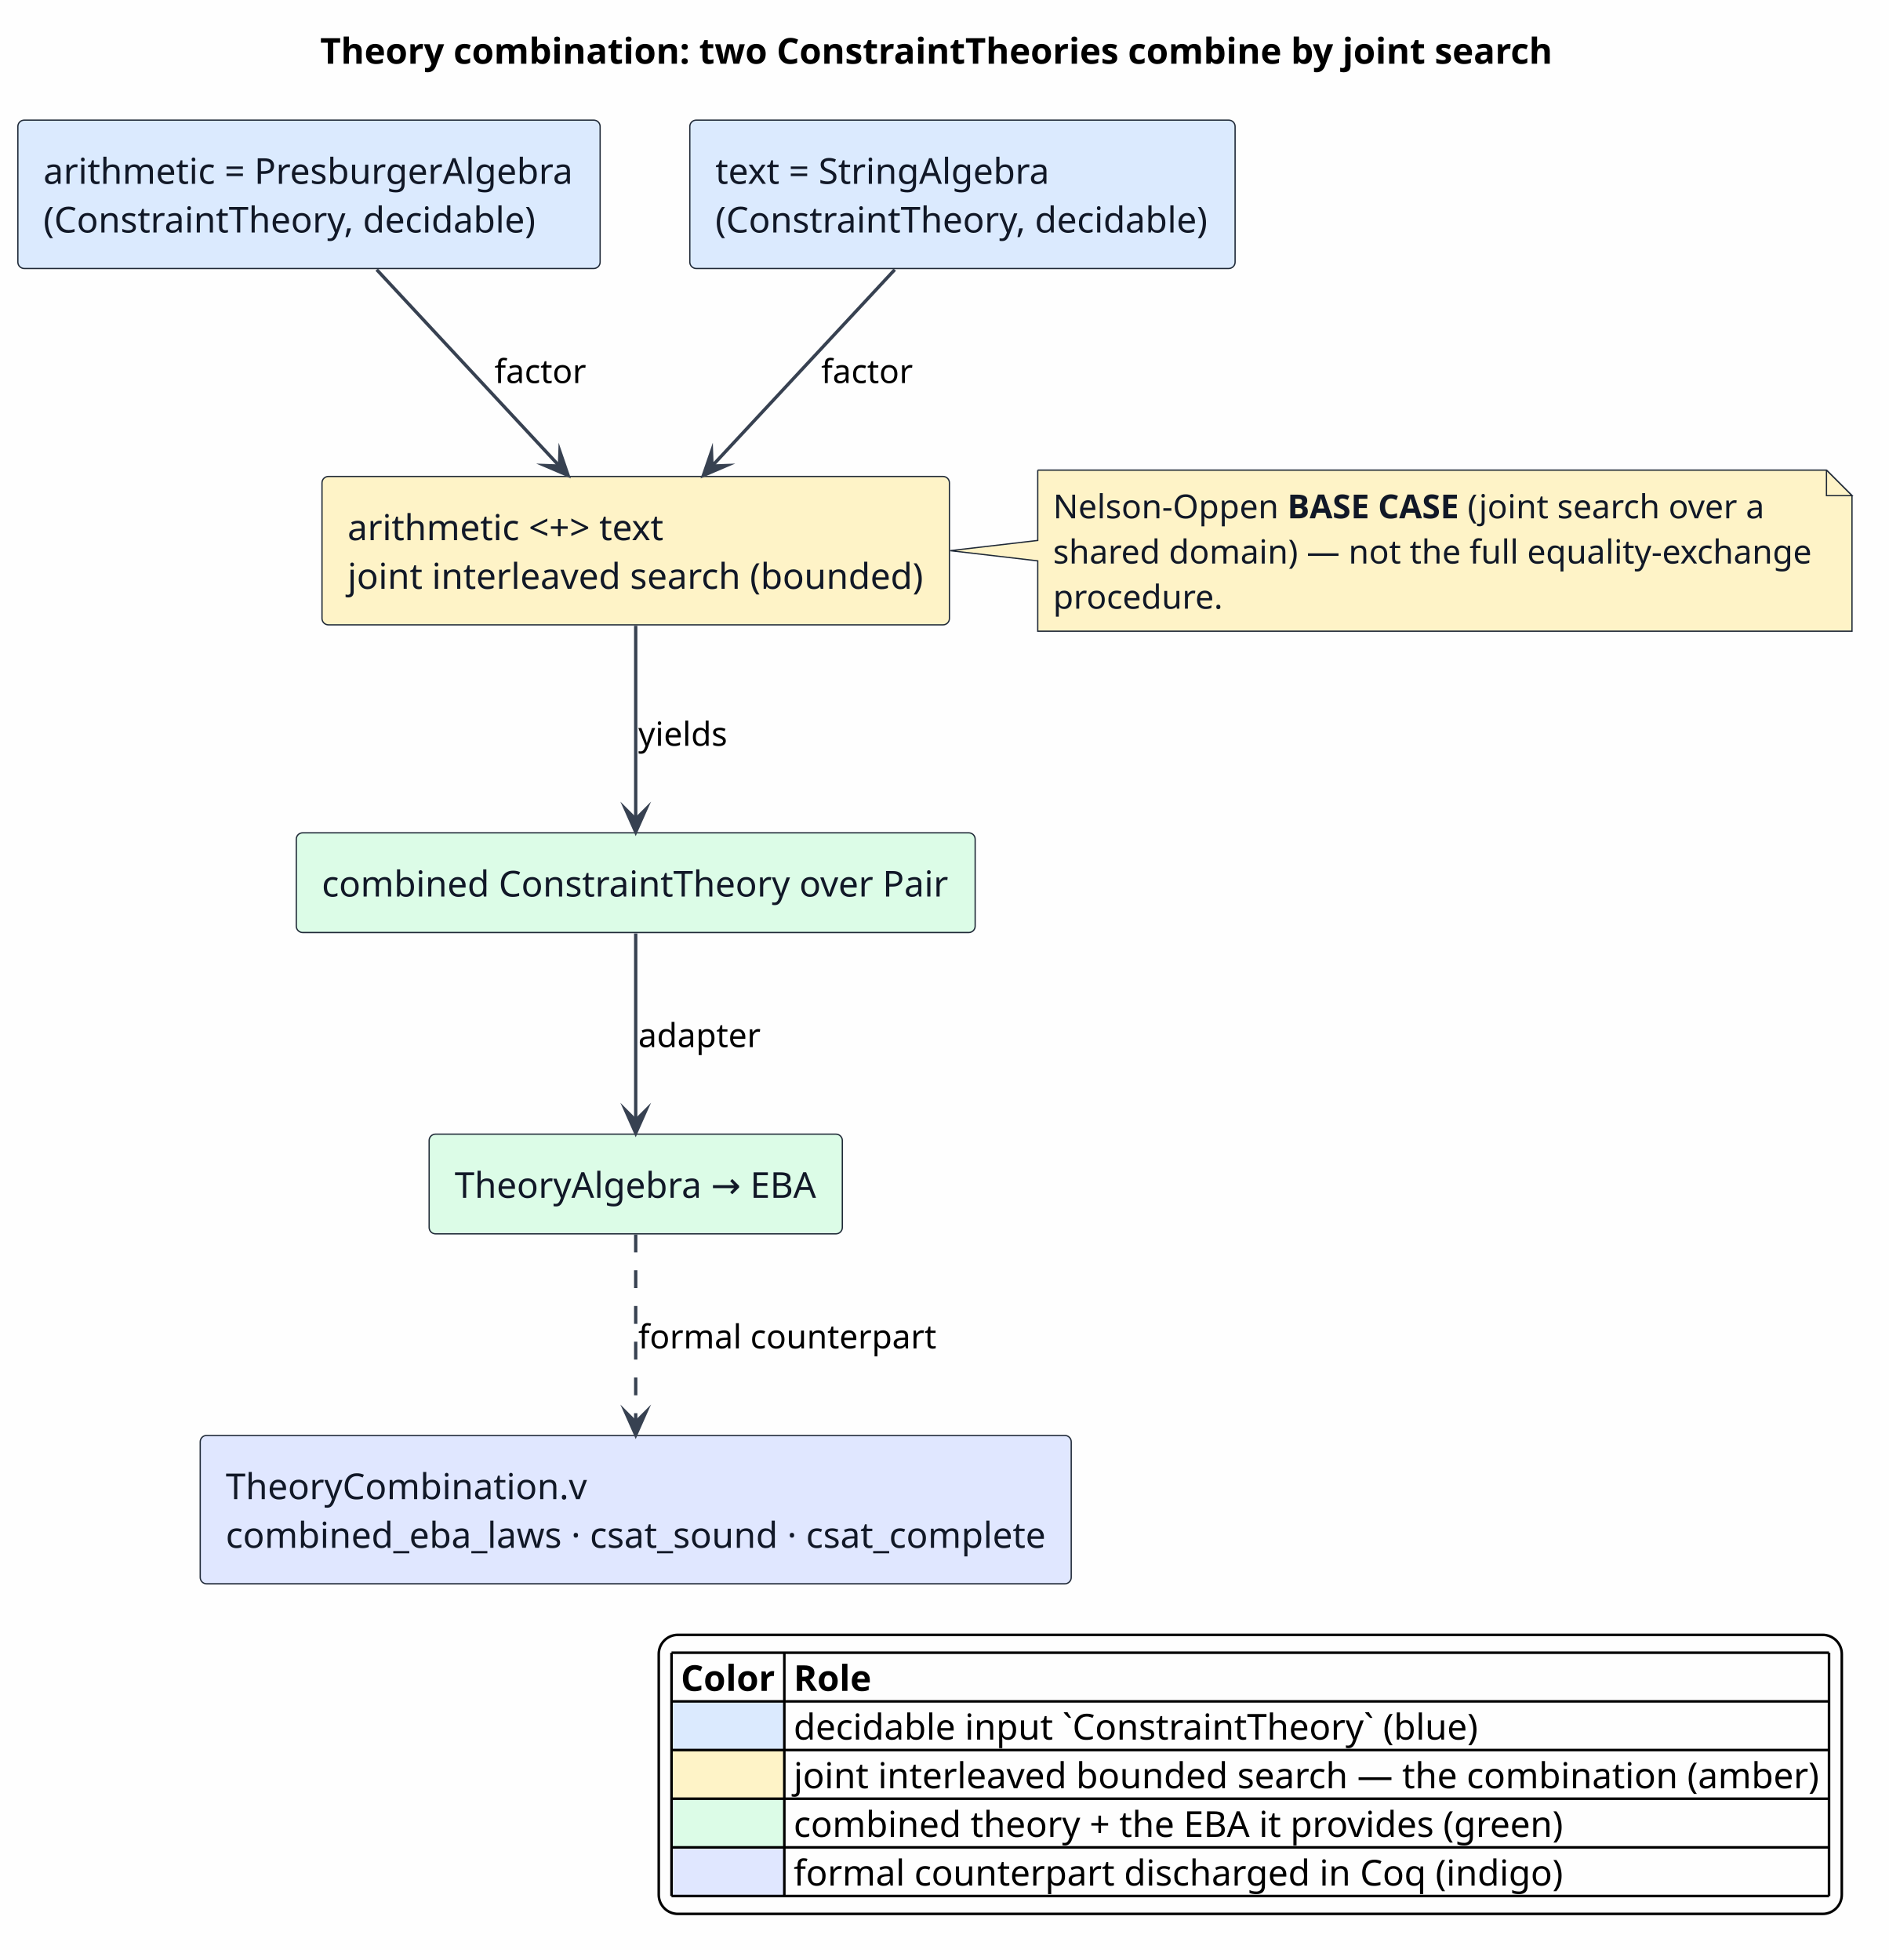
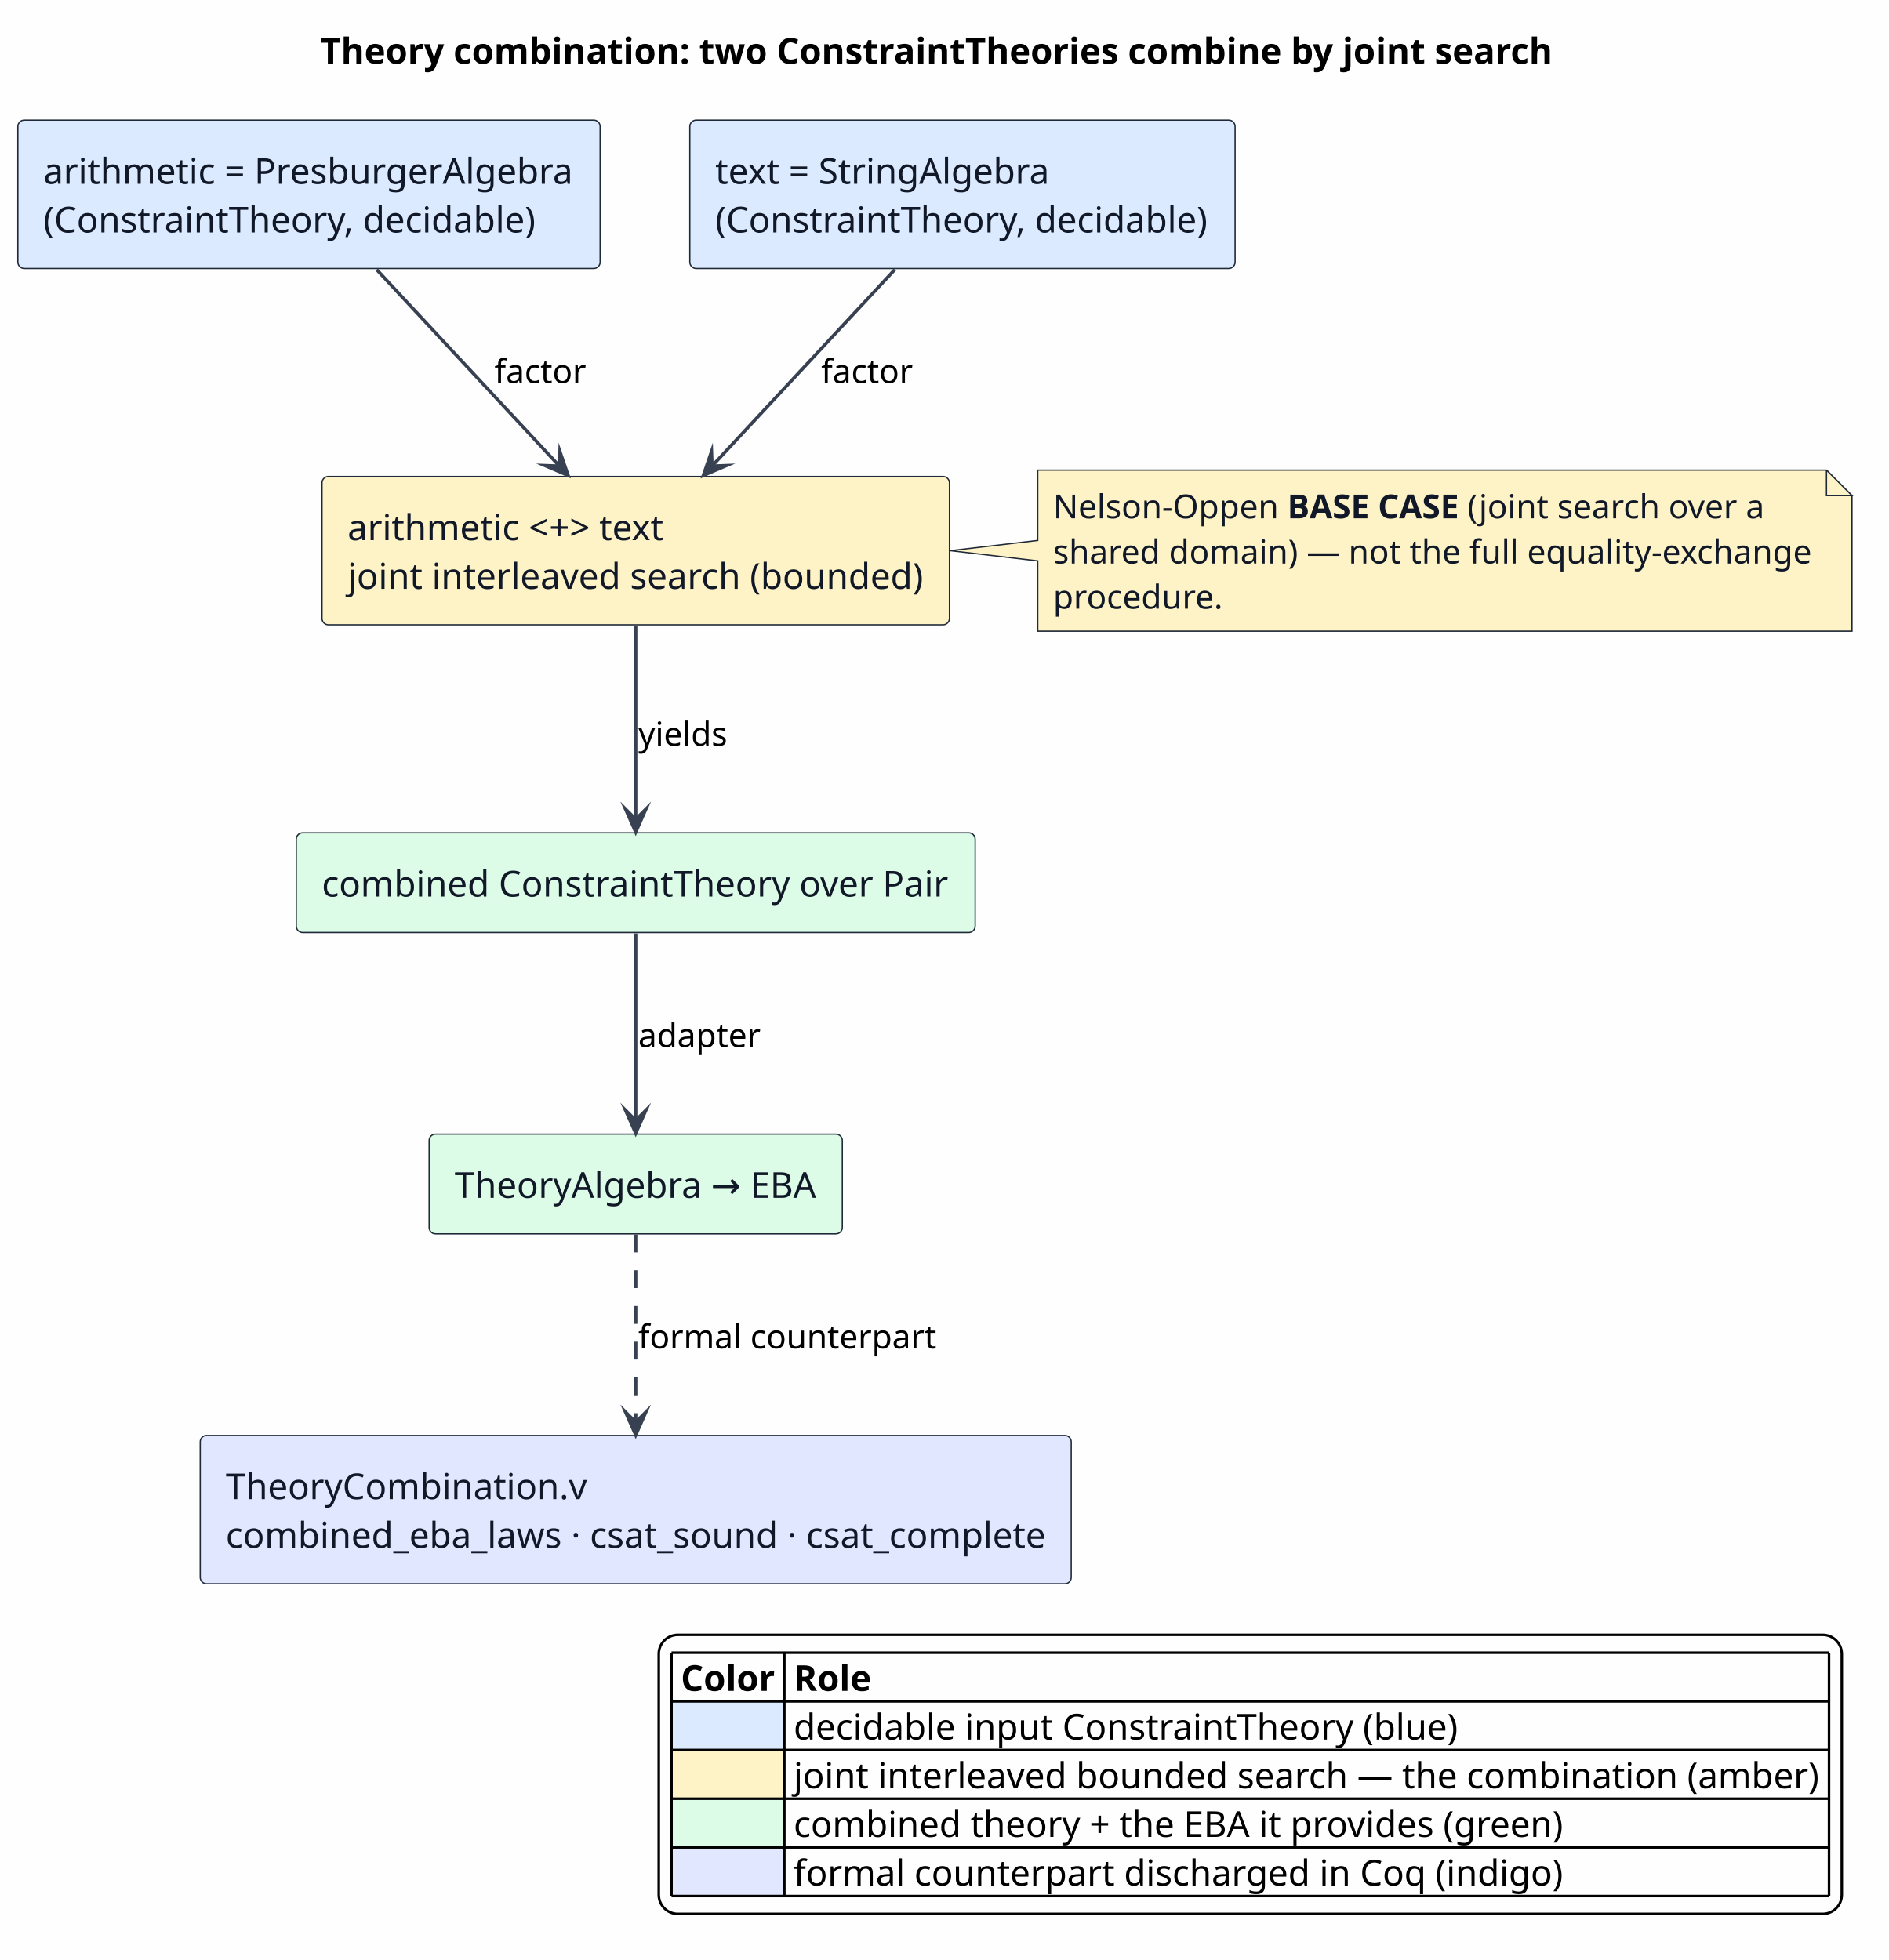
<svg xmlns="http://www.w3.org/2000/svg" contentStyleType="text/css" data-diagram-type="DESCRIPTION" height="768px" preserveAspectRatio="none" style="width:740px;height:768px;background:#FEFEFE;" version="1.1" viewBox="0 0 740 768" width="740px" zoomAndPan="magnify">
  <defs />
  <g>
    <rect fill="#FEFEFE" height="768" style="stroke:none;stroke-width:1;" width="740" x="0" y="0" />
    <g class="title" data-source-line="15">
      <text fill="#000000" font-family="sans-serif" font-size="14" font-weight="700" lengthAdjust="spacing" textLength="482.676" x="125.437" y="24.966">Theory combination: two ConstraintTheories combine by joint search</text>
    </g>
    <g class="entity" data-qualified-name="Arith" data-source-line="18" id="ent0001">
      <rect fill="#DBEAFE" height="58.136" rx="2.5" ry="2.5" style="stroke:#1F2937;stroke-width:0.5;" width="228.109" x="7" y="47.068" />
      <text fill="#111827" font-family="sans-serif" font-size="14" lengthAdjust="spacing" textLength="208.109" x="17" y="72.034">arithmetic = PresburgerAlgebra</text>
      <text fill="#111827" font-family="sans-serif" font-size="14" lengthAdjust="spacing" textLength="193.619" x="17" y="91.102">(ConstraintTheory, decidable)</text>
    </g>
    <g class="entity" data-qualified-name="Text" data-source-line="19" id="ent0002">
      <rect fill="#DBEAFE" height="58.136" rx="2.5" ry="2.5" style="stroke:#1F2937;stroke-width:0.5;" width="213.619" x="270.25" y="47.068" />
      <text fill="#111827" font-family="sans-serif" font-size="14" lengthAdjust="spacing" textLength="131.404" x="280.25" y="72.034">text = StringAlgebra</text>
      <text fill="#111827" font-family="sans-serif" font-size="14" lengthAdjust="spacing" textLength="193.619" x="280.25" y="91.102">(ConstraintTheory, decidable)</text>
    </g>
    <g class="entity" data-qualified-name="Join" data-source-line="22" id="ent0003">
      <rect fill="#FEF3C7" height="58.136" rx="2.5" ry="2.5" style="stroke:#1F2937;stroke-width:0.5;" width="245.805" x="126.15" y="186.698" />
      <text fill="#111827" font-family="sans-serif" font-size="14" lengthAdjust="spacing" textLength="124.04" x="136.15" y="211.664">arithmetic &lt;+&gt; text</text>
      <text fill="#111827" font-family="sans-serif" font-size="14" lengthAdjust="spacing" textLength="225.805" x="136.15" y="230.732">joint interleaved search (bounded)</text>
    </g>
    <g class="entity" data-qualified-name="Combined" data-source-line="24" id="ent0004">
      <rect fill="#DCFCE7" height="39.068" rx="2.5" ry="2.5" style="stroke:#1F2937;stroke-width:0.5;" width="265.965" x="116.07" y="326.328" />
      <text fill="#111827" font-family="sans-serif" font-size="14" lengthAdjust="spacing" textLength="245.965" x="126.07" y="351.294">combined ConstraintTheory over Pair</text>
    </g>
    <g class="entity" data-qualified-name="EBA" data-source-line="25" id="ent0005">
      <rect fill="#DCFCE7" height="39.068" rx="2.5" ry="2.5" style="stroke:#1F2937;stroke-width:0.5;" width="161.874" x="168.12" y="444.398" />
      <text fill="#111827" font-family="sans-serif" font-size="14" lengthAdjust="spacing" textLength="141.874" x="178.12" y="469.364">TheoryAlgebra → EBA</text>
    </g>
    <g class="entity" data-qualified-name="GMN10" data-source-line="33" id="ent0011">
      <path d="M406.55,184.208 L406.55,211.768 L372.26,215.768 L406.55,219.768 L406.55,247.326 A0,0 0 0 0 406.55,247.326 L725.549,247.326 A0,0 0 0 0 725.549,247.326 L725.549,194.208 L715.549,184.208 L406.55,184.208 A0,0 0 0 0 406.55,184.208" fill="#FEF3C7" style="stroke:#1F2937;stroke-width:0.5;" />
      <path d="M715.549,184.208 L715.549,194.208 L725.549,194.208 L715.549,184.208" fill="#FEF3C7" style="stroke:#1F2937;stroke-width:0.5;" />
      <text fill="#111827" font-family="sans-serif" font-size="13" lengthAdjust="spacing" textLength="88.387" x="412.55" y="203.105">Nelson-Oppen</text>
      <text fill="#111827" font-family="sans-serif" font-size="13" font-weight="700" lengthAdjust="spacing" textLength="67.249" x="504.317" y="203.105">BASE CASE</text>
      <text fill="#111827" font-family="sans-serif" font-size="13" lengthAdjust="spacing" textLength="116.298" x="574.946" y="203.105">(joint search over a</text>
      <text fill="#111827" font-family="sans-serif" font-size="13" lengthAdjust="spacing" textLength="297.999" x="412.55" y="220.811">shared domain) — not the full equality-exchange</text>
      <text fill="#111827" font-family="sans-serif" font-size="13" lengthAdjust="spacing" textLength="67.015" x="412.55" y="238.517">procedure.</text>
    </g>
    <g class="entity" data-qualified-name="Formal" data-source-line="39" id="ent0013">
      <rect fill="#E0E7FF" height="58.136" rx="2.5" ry="2.5" style="stroke:#1F2937;stroke-width:0.5;" width="341.229" x="78.44" y="562.458" />
      <text fill="#111827" font-family="sans-serif" font-size="14" lengthAdjust="spacing" textLength="141.511" x="88.44" y="587.424">TheoryCombination.v</text>
      <text fill="#111827" font-family="sans-serif" font-size="14" lengthAdjust="spacing" textLength="321.229" x="88.44" y="606.492">combined_eba_laws · csat_sound · csat_complete</text>
    </g>
    <g class="link" data-entity-1="ent0001" data-entity-2="ent0003" data-link-type="dependency" data-source-line="27" id="lnk6">
      <path d="M147.58,105.658 C169.54,129.278 197.205,159.017 219.165,182.627" fill="none" id="Arith-to-Join" style="stroke:#374151;stroke-width:1.3;" />
      <polygon fill="#374151" points="222.57,186.288,219.369,176.974,219.165,182.627,213.512,182.422,222.57,186.288" style="stroke:#374151;stroke-width:1.3;stroke-linejoin:miter;stroke-miterlimit:10;" />
      <text fill="#000000" font-family="sans-serif" font-size="13" lengthAdjust="spacing" textLength="35.932" x="193.72" y="150.105">factor</text>
    </g>
    <g class="link" data-entity-1="ent0002" data-entity-2="ent0003" data-link-type="dependency" data-source-line="28" id="lnk7">
      <path d="M350.53,105.658 C328.56,129.278 300.905,159.017 278.945,182.627" fill="none" id="Text-to-Join" style="stroke:#374151;stroke-width:1.3;" />
      <polygon fill="#374151" points="275.54,186.288,284.598,182.422,278.945,182.627,278.741,176.974,275.54,186.288" style="stroke:#374151;stroke-width:1.3;stroke-linejoin:miter;stroke-miterlimit:10;" />
      <text fill="#000000" font-family="sans-serif" font-size="13" lengthAdjust="spacing" textLength="35.932" x="321.72" y="150.105">factor</text>
    </g>
    <g class="link" data-entity-1="ent0003" data-entity-2="ent0004" data-link-type="dependency" data-source-line="29" id="lnk8">
      <path d="M249.05,245.198 C249.05,269.808 249.05,299.728 249.05,321.028" fill="none" id="Join-to-Combined" style="stroke:#374151;stroke-width:1.3;" />
      <polygon fill="#374151" points="249.05,326.028,253.05,317.028,249.05,321.028,245.05,317.028,249.05,326.028" style="stroke:#374151;stroke-width:1.3;stroke-linejoin:miter;stroke-miterlimit:10;" />
      <text fill="#000000" font-family="sans-serif" font-size="13" lengthAdjust="spacing" textLength="34.892" x="250.05" y="292.225">yields</text>
    </g>
    <g class="link" data-entity-1="ent0004" data-entity-2="ent0005" data-link-type="dependency" data-source-line="30" id="lnk9">
      <path d="M249.05,365.768 C249.05,387.348 249.05,417.448 249.05,439.028" fill="none" id="Combined-to-EBA" style="stroke:#374151;stroke-width:1.3;" />
      <polygon fill="#374151" points="249.05,444.028,253.05,435.028,249.05,439.028,245.05,435.028,249.05,444.028" style="stroke:#374151;stroke-width:1.3;stroke-linejoin:miter;stroke-miterlimit:10;" />
      <text fill="#000000" font-family="sans-serif" font-size="13" lengthAdjust="spacing" textLength="47.97" x="250.05" y="410.295">adapter</text>
    </g>
    <g class="link" data-entity-1="ent0005" data-entity-2="ent0013" data-link-type="dependency" data-source-line="40" id="lnk14">
      <path d="M249.05,483.728 C249.05,504.538 249.05,533.288 249.05,557.278" fill="none" id="EBA-to-Formal" style="stroke:#374151;stroke-width:1.3;stroke-dasharray:7,7;" />
      <polygon fill="#374151" points="249.05,562.278,253.05,553.278,249.05,557.278,245.05,553.278,249.05,562.278" style="stroke:#374151;stroke-width:1.3;stroke-linejoin:miter;stroke-miterlimit:10;" />
      <text fill="#000000" font-family="sans-serif" font-size="13" lengthAdjust="spacing" textLength="116.805" x="250.05" y="528.355">formal counterpart</text>
    </g>
    <g class="legend" data-source-line="42">
      <rect fill="none" height="109.34" rx="7.5" ry="7.5" style="stroke:#000000;stroke-width:1;" width="463.472" x="258.077" y="640.594" />
      <text fill="#000000" font-family="sans-serif" font-size="14" font-weight="700" lengthAdjust="spacing" textLength="36.918" x="266.717" y="662.56">Color</text>
      <text fill="#000000" font-family="sans-serif" font-size="14" font-weight="700" lengthAdjust="spacing" textLength="30.464" x="310.915" y="662.56">Role</text>
      <rect fill="#DBEAFE" height="19.068" style="stroke:none;stroke-width:1;" width="44.198" x="263.077" y="666.662" />
      <text fill="#000000" font-family="sans-serif" font-size="14" lengthAdjust="spacing" textLength="3.64" x="263.077" y="681.628"> </text>
-       <text fill="#000000" font-family="sans-serif" font-size="14" lengthAdjust="spacing" textLength="268.365" x="310.915" y="681.628">decidable input `ConstraintTheory` (blue)</text>
+       <text fill="#000000" font-family="sans-serif" font-size="14" lengthAdjust="spacing" textLength="260.497" x="310.915" y="681.628">decidable input ConstraintTheory (blue)</text>
      <rect fill="#FEF3C7" height="19.068" style="stroke:none;stroke-width:1;" width="44.198" x="263.077" y="685.73" />
      <text fill="#000000" font-family="sans-serif" font-size="14" lengthAdjust="spacing" textLength="3.64" x="263.077" y="700.696"> </text>
      <text fill="#000000" font-family="sans-serif" font-size="14" lengthAdjust="spacing" textLength="401.995" x="310.915" y="700.696">joint interleaved bounded search — the combination (amber)</text>
      <rect fill="#DCFCE7" height="19.068" style="stroke:none;stroke-width:1;" width="44.198" x="263.077" y="704.798" />
      <text fill="#000000" font-family="sans-serif" font-size="14" lengthAdjust="spacing" textLength="3.64" x="263.077" y="719.763"> </text>
      <text fill="#000000" font-family="sans-serif" font-size="14" lengthAdjust="spacing" textLength="302.273" x="310.915" y="719.763">combined theory + the EBA it provides (green)</text>
      <rect fill="#E0E7FF" height="19.068" style="stroke:none;stroke-width:1;" width="44.198" x="263.077" y="723.865" />
      <text fill="#000000" font-family="sans-serif" font-size="14" lengthAdjust="spacing" textLength="3.64" x="263.077" y="738.831"> </text>
      <text fill="#000000" font-family="sans-serif" font-size="14" lengthAdjust="spacing" textLength="301.559" x="310.915" y="738.831">formal counterpart discharged in Coq (indigo)</text>
      <line style="stroke:#000000;stroke-width:1;" x1="263.077" x2="716.549" y1="647.594" y2="647.594" />
      <line style="stroke:#000000;stroke-width:1;" x1="263.077" x2="716.549" y1="666.662" y2="666.662" />
      <line style="stroke:#000000;stroke-width:1;" x1="263.077" x2="716.549" y1="685.73" y2="685.73" />
      <line style="stroke:#000000;stroke-width:1;" x1="263.077" x2="716.549" y1="704.798" y2="704.798" />
      <line style="stroke:#000000;stroke-width:1;" x1="263.077" x2="716.549" y1="723.865" y2="723.865" />
      <line style="stroke:#000000;stroke-width:1;" x1="263.077" x2="716.549" y1="742.933" y2="742.933" />
      <line style="stroke:#000000;stroke-width:1;" x1="263.077" x2="263.077" y1="647.594" y2="742.933" />
      <line style="stroke:#000000;stroke-width:1;" x1="307.275" x2="307.275" y1="647.594" y2="742.933" />
      <line style="stroke:#000000;stroke-width:1;" x1="716.549" x2="716.549" y1="647.594" y2="742.933" />
    </g>
  </g>
</svg>
